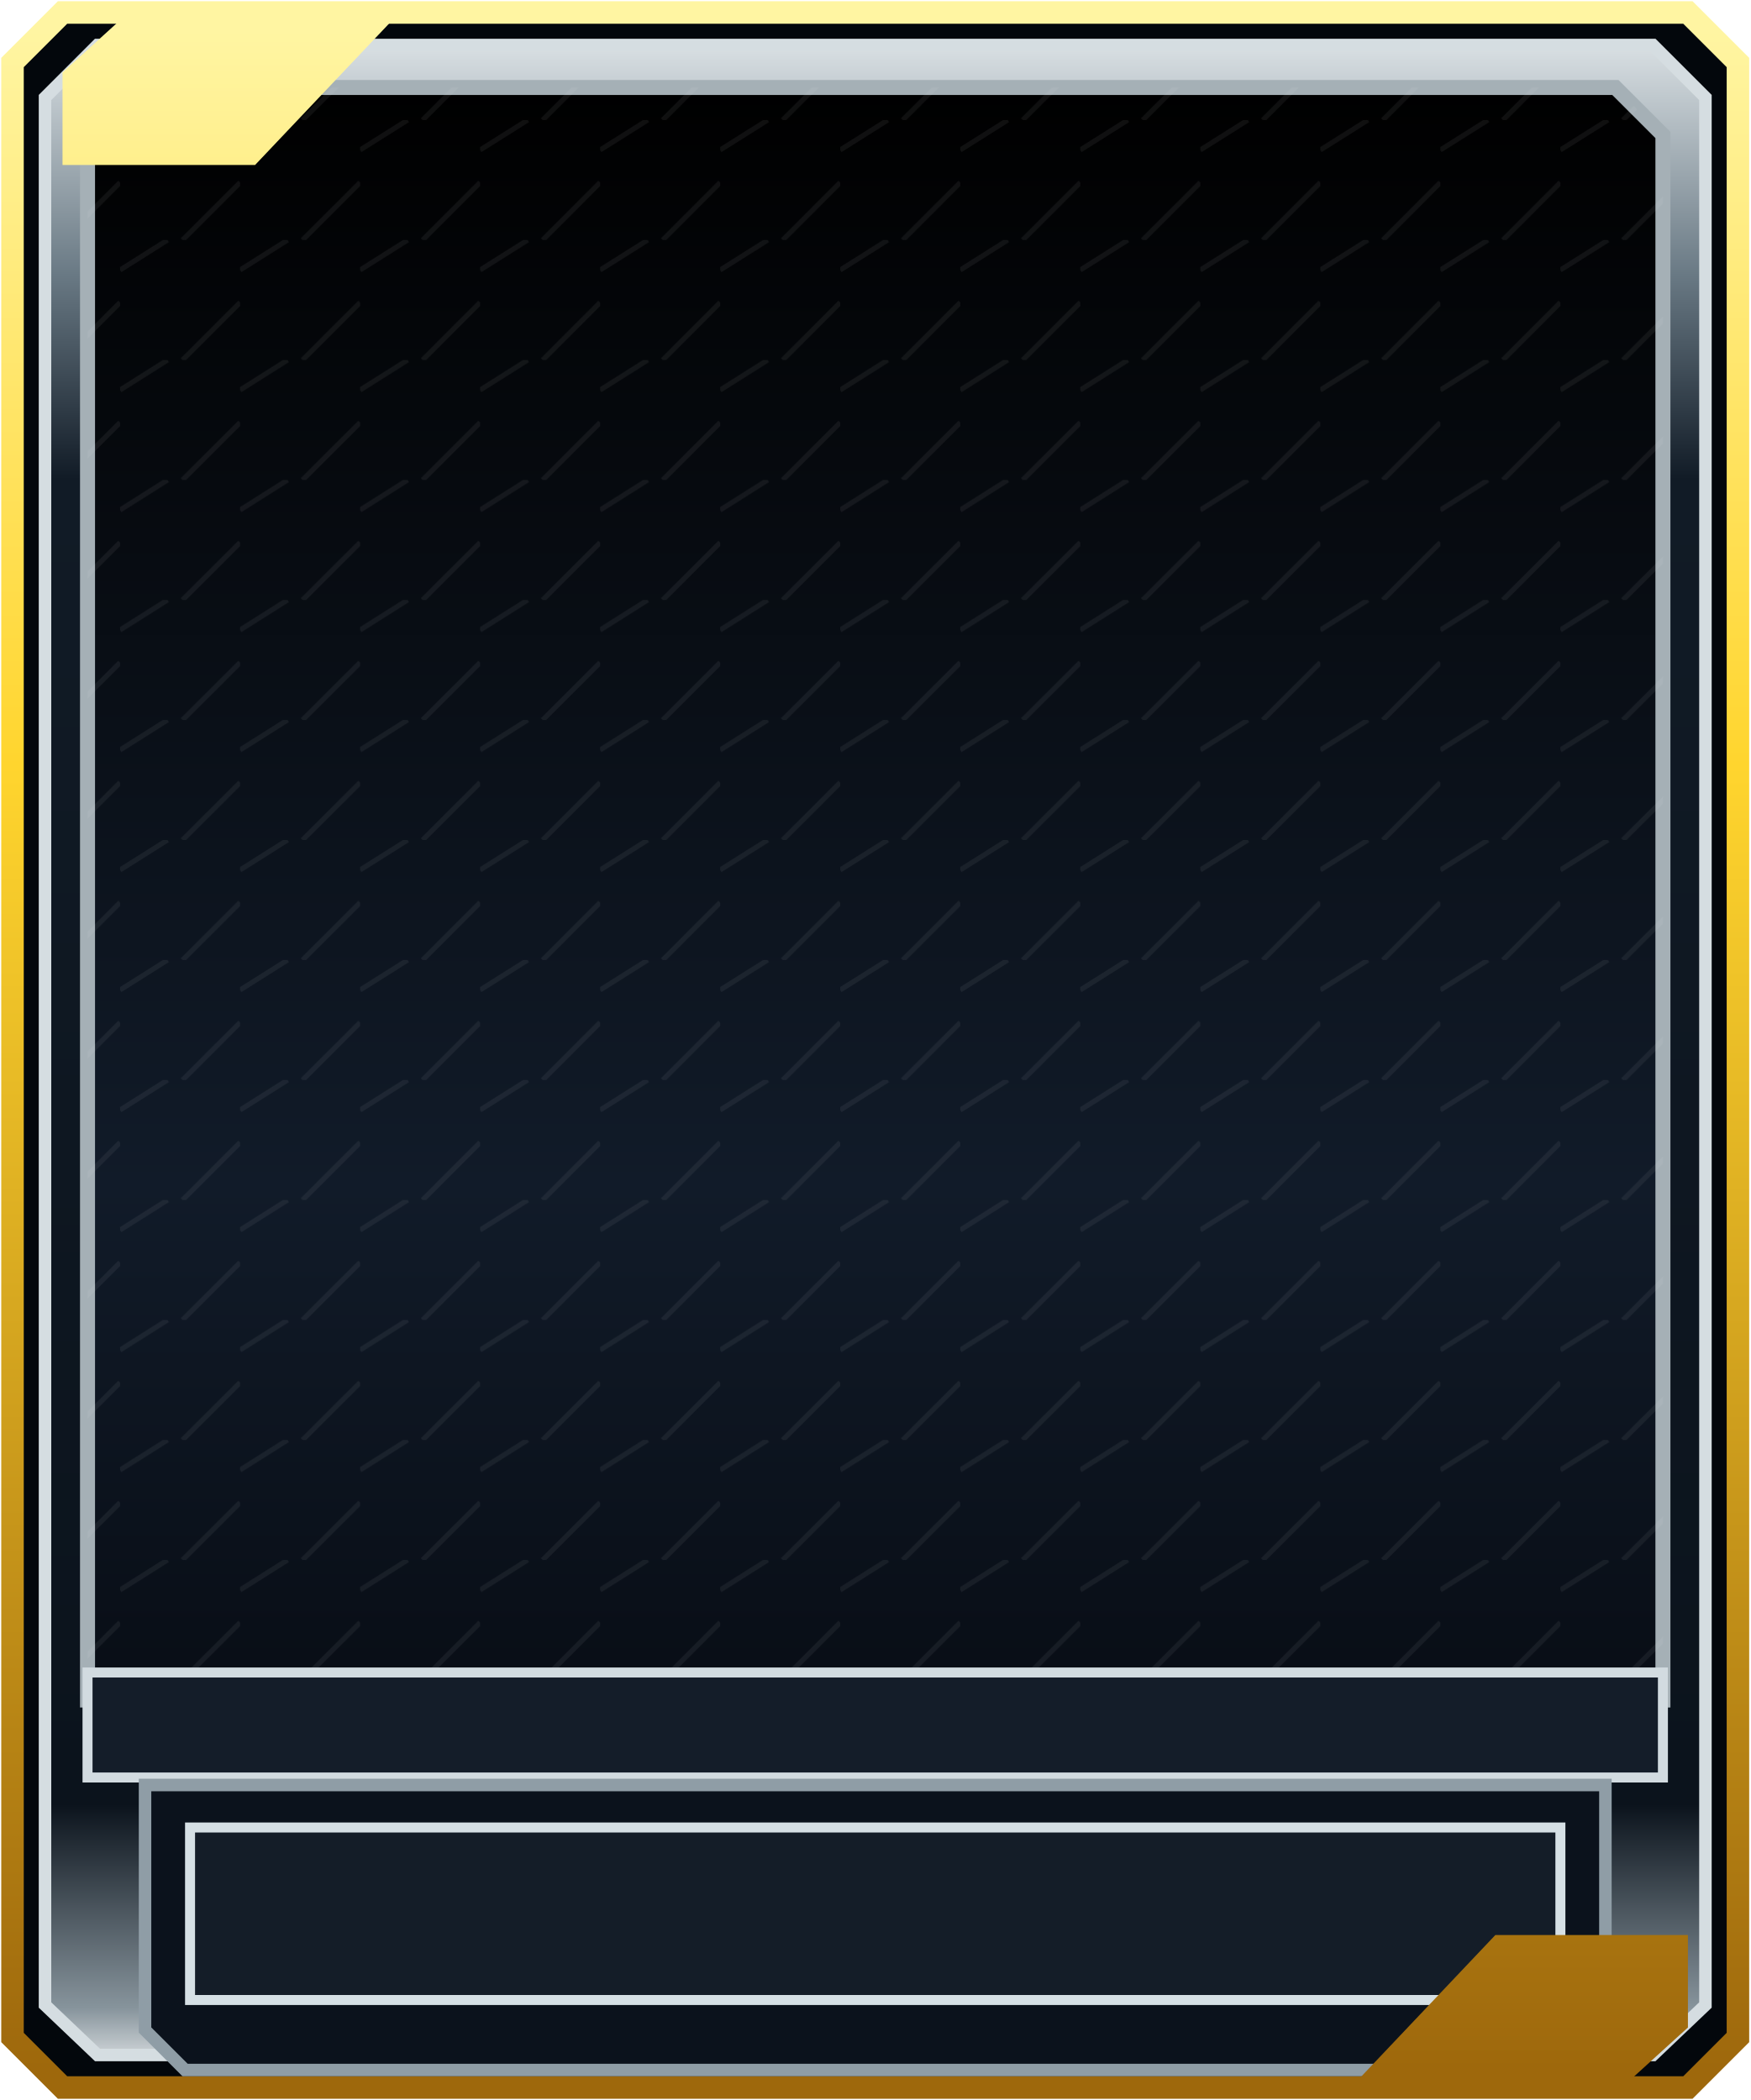
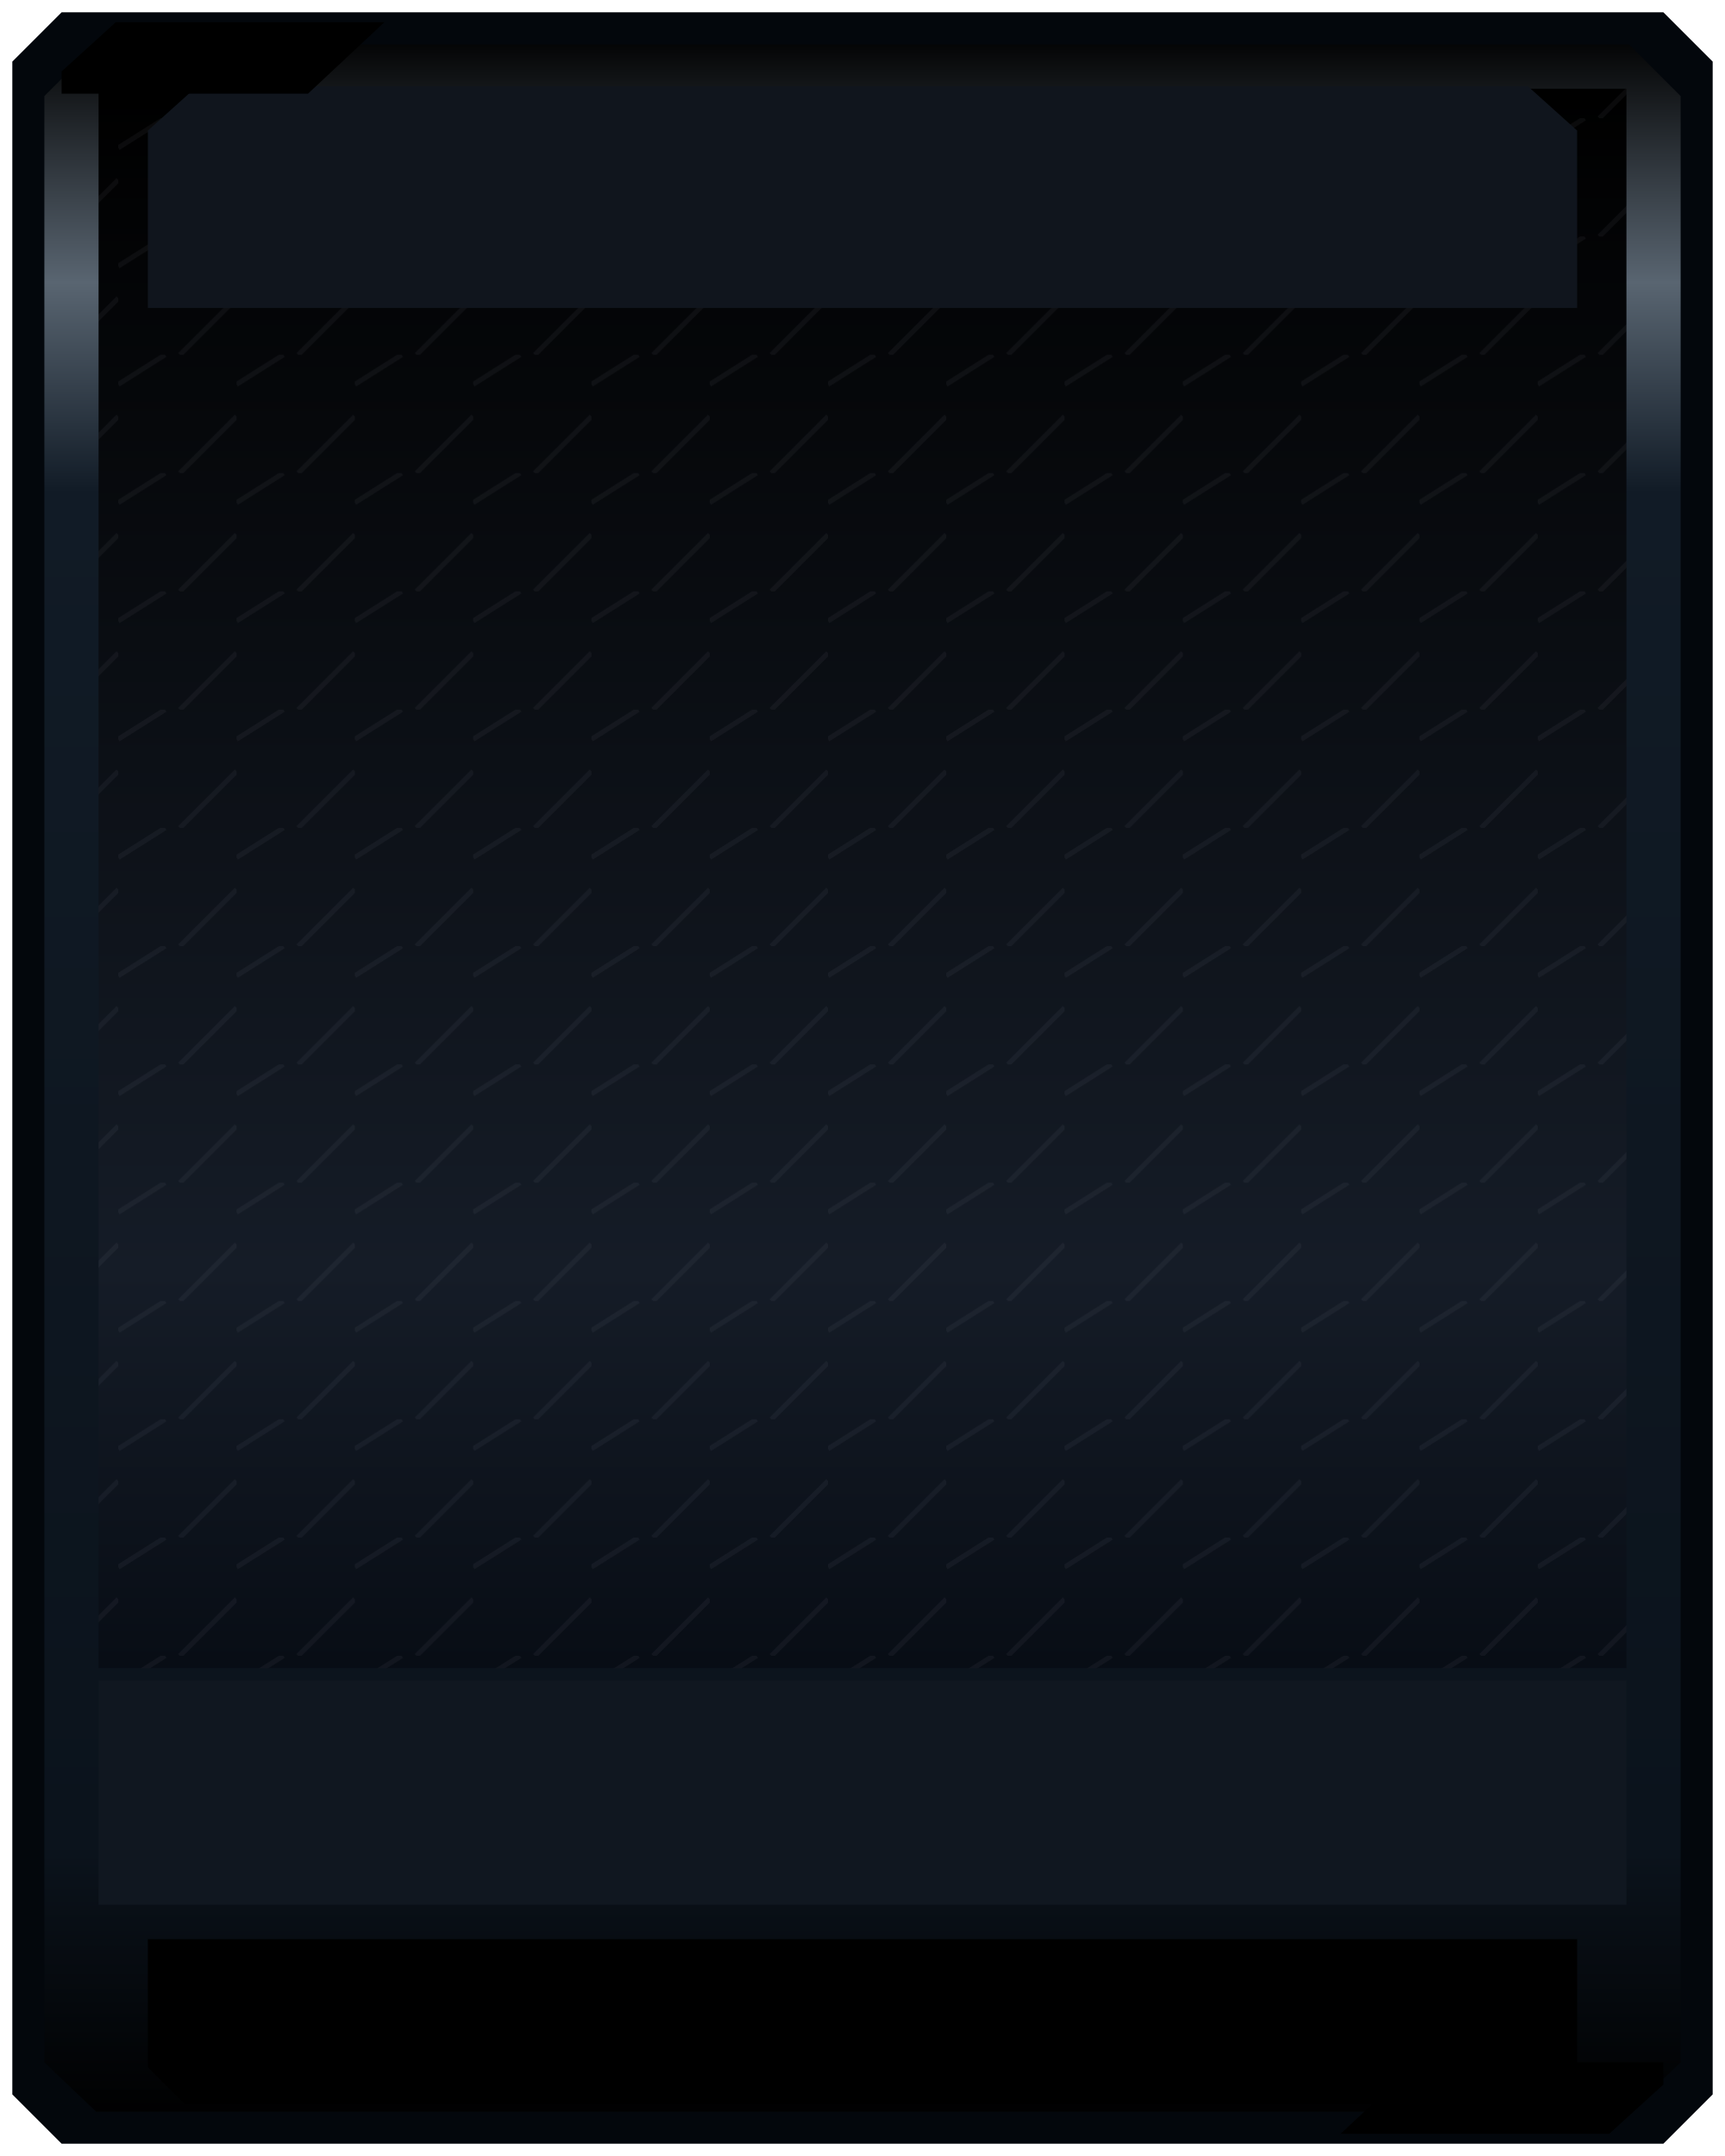
- <svg xmlns="http://www.w3.org/2000/svg" width="700" height="840" viewBox="0 0 700 840">
+ <svg xmlns="http://www.w3.org/2000/svg" width="700" height="875" viewBox="0 0 700 875">
  <defs>
    <linearGradient id="metal" x2="0" y2="1">
-       <stop stop-color="#e0e6e9" />
-       <stop offset=".12" stop-color="#697984" />
+       <stop stop-color="CARD_METAL" />
+       <stop offset=".12" stop-color="#596571" />
      <stop offset=".22" stop-color="#111b26" />
      <stop offset=".87" stop-color="#0b131c" />
-       <stop offset=".97" stop-color="#87949c" />
-       <stop offset="1" stop-color="#e2e6e8" />
+       <stop offset="1" stop-color="CARD_METAL" />
    </linearGradient>
    <linearGradient id="tint" x2="0" y2="1">
      <stop stop-color="CARD_COLOR" />
-       <stop offset=".68" stop-color="#111b29" />
+       <stop offset=".75" stop-color="#151c27" />
      <stop offset="1" stop-color="#080d15" />
    </linearGradient>
-     <linearGradient id="gold" x2="0" y2="1">
-       <stop stop-color="#fff5a2" />
-       <stop offset=".36" stop-color="#ffd52e" />
-       <stop offset="1" stop-color="#9e680c" />
-     </linearGradient>
    <pattern id="texture" width="48" height="48" patternUnits="userSpaceOnUse">
-       <path d="M0 12L19 0M25 48L48 25" stroke="#eef2f4" stroke-opacity=".065" stroke-width="2" />
+       <path d="M0 12L19 0M25 48L48 25" stroke="#eef2f4" stroke-opacity=".045" stroke-width="2" />
    </pattern>
  </defs>
-   <path d="M25 5H675L695 25V815L675 835H25L5 815V25Z" fill="#03070c" stroke="url(#gold)" stroke-width="9" />
-   <path d="M39 18H661L682 39V802L661 822H39L18 802V39Z" fill="url(#metal)" stroke="#d5dde1" stroke-width="5" />
-   <path d="M54 35H646L665 54V680H35V54Z" fill="url(#tint)" stroke="#a5b0b6" stroke-width="6" />
-   <path d="M54 35H646L665 54V680H35V54Z" fill="url(#texture)" />
-   <path d="M35 669H665V711H35Z" fill="#141d29" stroke="#d2dbe0" stroke-width="4" />
-   <path d="M58 714H642V812L626 828H74L58 812Z" fill="#0b121c" stroke="#8f9da6" stroke-width="5" />
-   <path d="M76 731H624V800H76Z" fill="#141d28" stroke="#d6e0e5" stroke-width="4" />
-   <path d="M25 29L47 9H156L102 66H25ZM675 811L653 831H544L598 774H675Z" fill="url(#gold)" />
+   <path d="M25 5H675L695 25V850L675 870H25L5 850V25Z" fill="#03070c" stroke="CARD_EDGE" stroke-width="9" />
+   <path d="M39 18H661L682 39V837L661 857H39L18 837V39Z" fill="url(#metal)" stroke="CARD_METAL" stroke-width="4" />
+   <path d="M40 36H660V677H40Z" fill="url(#tint)" />
+   <path d="M40 36H660V677H40Z" fill="url(#texture)" />
+   <path d="M80 35H620L640 53V125H60V53Z" fill="#10151d" stroke="CARD_METAL" stroke-width="5" />
+   <path d="M40 682H660V773H40Z" fill="#101720" stroke="CARD_METAL" stroke-width="4" />
+   <path d="M60 787H640V839L625 854H75L60 839Z" fill="CARD_COLOR" stroke="CARD_EDGE" stroke-width="4" />
+   <path d="M25 29L47 9H156L125 38H25ZM675 846L653 866H544L575 837H675Z" fill="CARD_EDGE" />
</svg>
